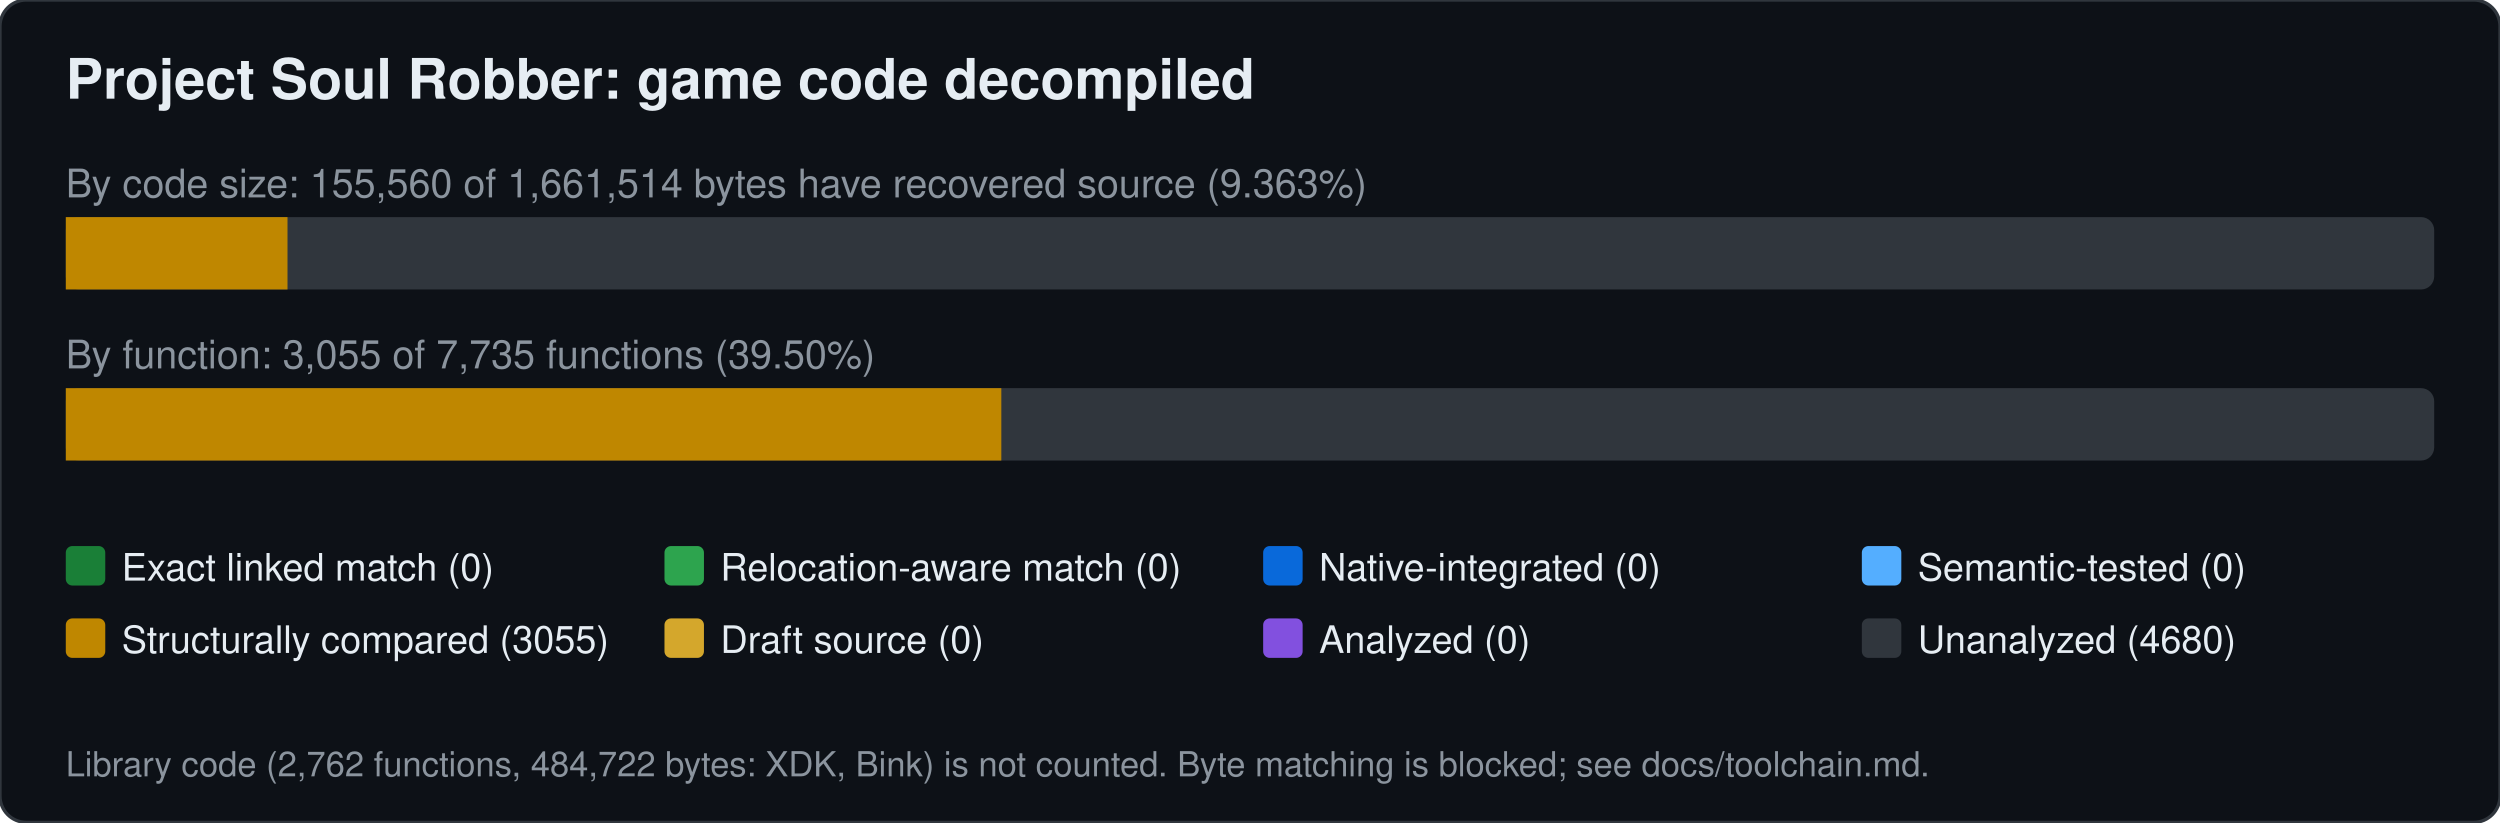
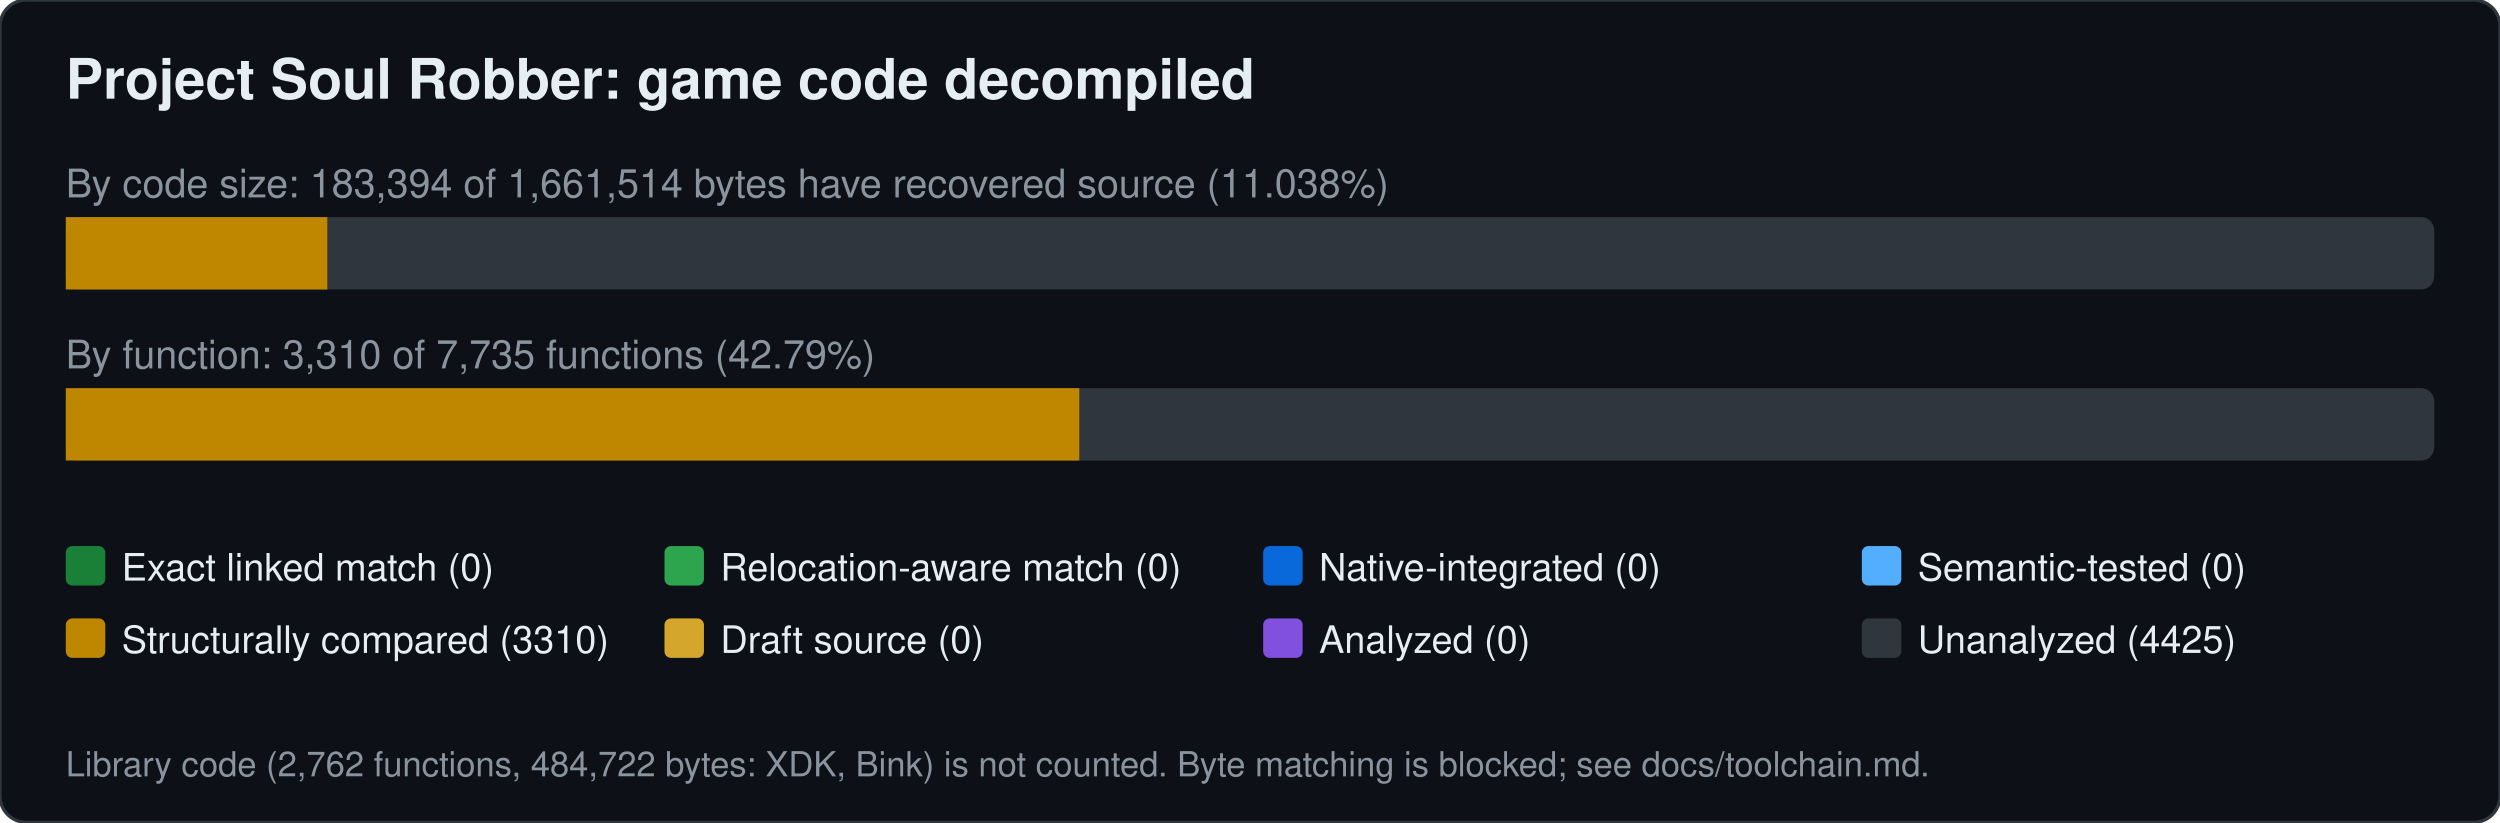
<svg xmlns="http://www.w3.org/2000/svg" width="760" height="250" viewBox="0 0 760 250" font-family="Segoe UI,Helvetica,Arial,sans-serif">
  <rect width="760" height="250" rx="8" fill="#0d1117" stroke="#30363d" />
  <text x="20" y="30" font-size="17" font-weight="600" fill="#e6edf3">Project Soul Robber: game code decompiled</text>
-   <text x="20" y="60" font-size="12" fill="#8b949e">By code size: 155,560 of 1,661,514 bytes have recovered source (9.363%)</text>
+   <text x="20" y="60" font-size="12" fill="#8b949e">By code size: 183,394 of 1,661,514 bytes have recovered source (11.038%)</text>
  <rect x="20" y="66" width="720" height="22" rx="4" fill="#30363d" />
-   <rect x="20.0" y="66" width="67.4" height="22" fill="#bf8700" />
-   <text x="20" y="112" font-size="12" fill="#8b949e">By function: 3,055 of 7,735 functions (39.50%)</text>
+   <rect x="20.0" y="66" width="79.5" height="22" fill="#bf8700" />
+   <text x="20" y="112" font-size="12" fill="#8b949e">By function: 3,310 of 7,735 functions (42.79%)</text>
  <rect x="20" y="118" width="720" height="22" rx="4" fill="#30363d" />
-   <rect x="20.0" y="118" width="284.4" height="22" fill="#bf8700" />
+   <rect x="20.0" y="118" width="308.1" height="22" fill="#bf8700" />
  <rect x="20" y="166" width="12" height="12" rx="2" fill="#1a7f37" />
  <text x="37" y="176.5" font-size="11.5" fill="#e6edf3">Exact linked match (0)</text>
  <rect x="202" y="166" width="12" height="12" rx="2" fill="#2da44e" />
  <text x="219" y="176.5" font-size="11.5" fill="#e6edf3">Relocation-aware match (0)</text>
  <rect x="384" y="166" width="12" height="12" rx="2" fill="#0969da" />
  <text x="401" y="176.5" font-size="11.5" fill="#e6edf3">Native-integrated (0)</text>
  <rect x="566" y="166" width="12" height="12" rx="2" fill="#54aeff" />
  <text x="583" y="176.5" font-size="11.5" fill="#e6edf3">Semantic-tested (0)</text>
  <rect x="20" y="188" width="12" height="12" rx="2" fill="#bf8700" />
-   <text x="37" y="198.5" font-size="11.5" fill="#e6edf3">Structurally compared (3055)</text>
+   <text x="37" y="198.5" font-size="11.5" fill="#e6edf3">Structurally compared (3310)</text>
  <rect x="202" y="188" width="12" height="12" rx="2" fill="#d4a72c" />
  <text x="219" y="198.5" font-size="11.5" fill="#e6edf3">Draft source (0)</text>
  <rect x="384" y="188" width="12" height="12" rx="2" fill="#8250df" />
  <text x="401" y="198.5" font-size="11.5" fill="#e6edf3">Analyzed (0)</text>
  <rect x="566" y="188" width="12" height="12" rx="2" fill="#30363d" />
-   <text x="583" y="198.5" font-size="11.5" fill="#e6edf3">Unanalyzed (4680)</text>
+   <text x="583" y="198.5" font-size="11.5" fill="#e6edf3">Unanalyzed (4425)</text>
  <text x="20" y="236" font-size="10.5" fill="#8b949e">Library code (2,762 functions, 484,722 bytes: XDK, Bink) is not counted. Byte matching is blocked; see docs/toolchain.md.</text>
</svg>
